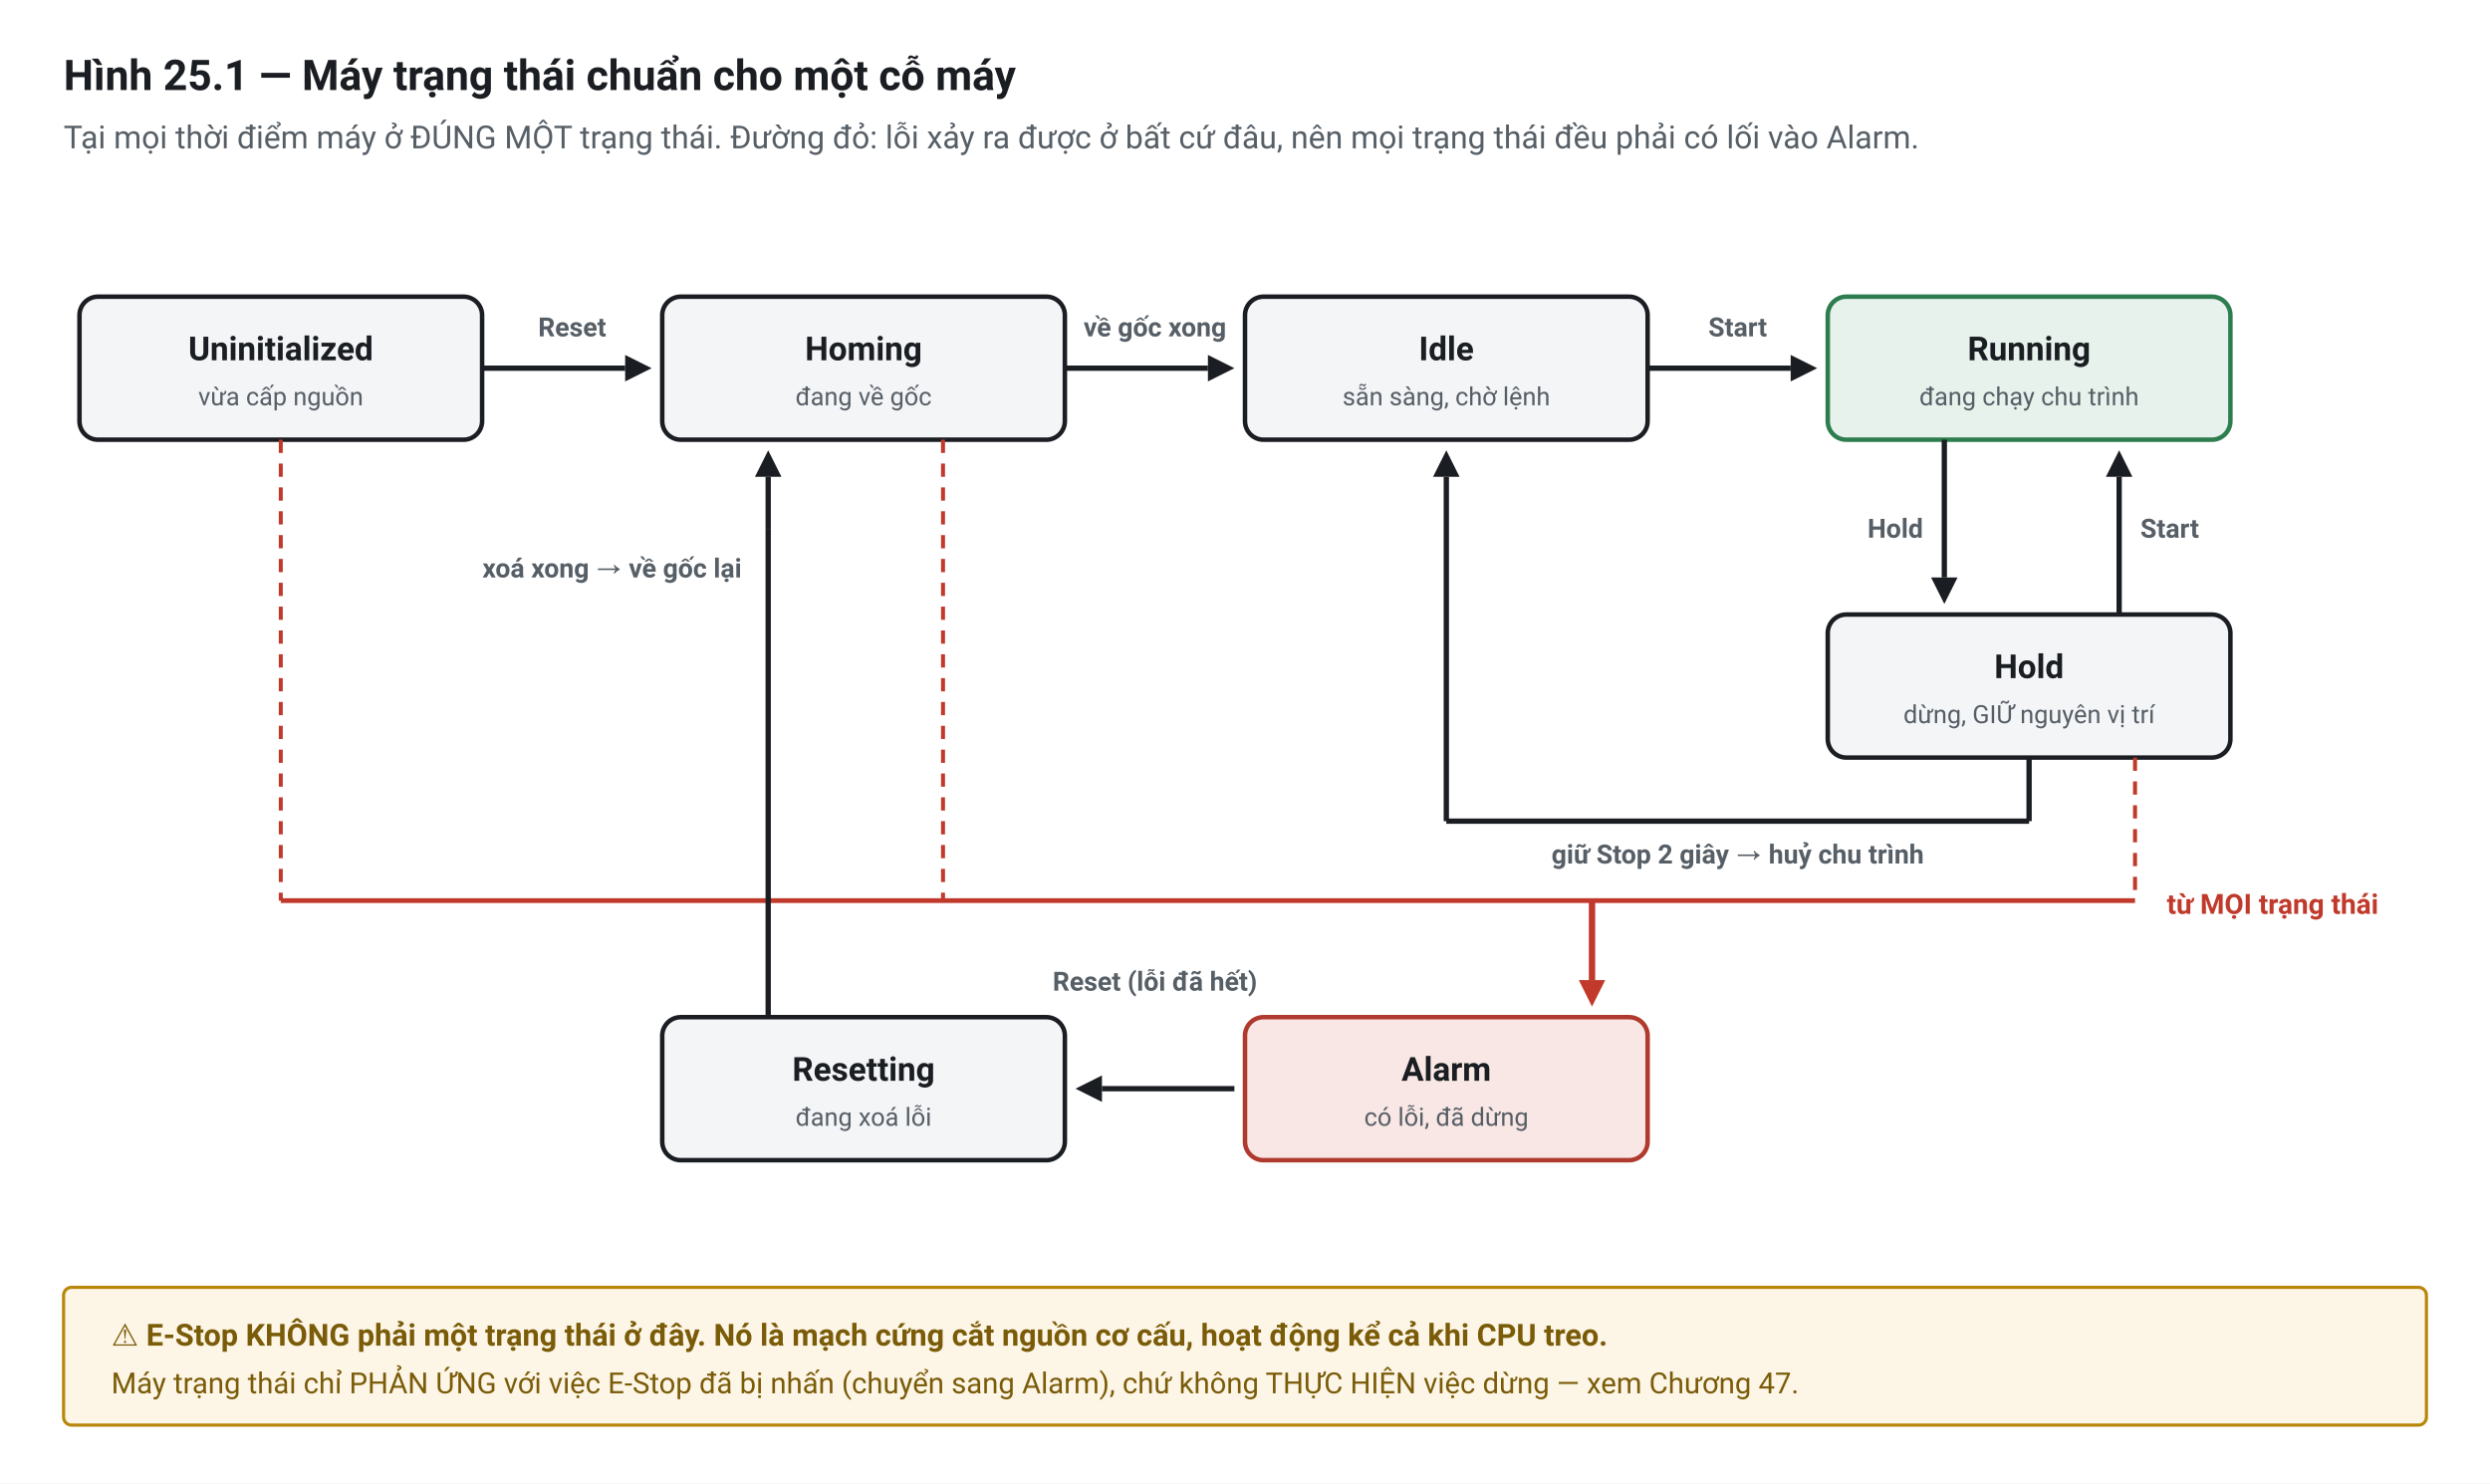
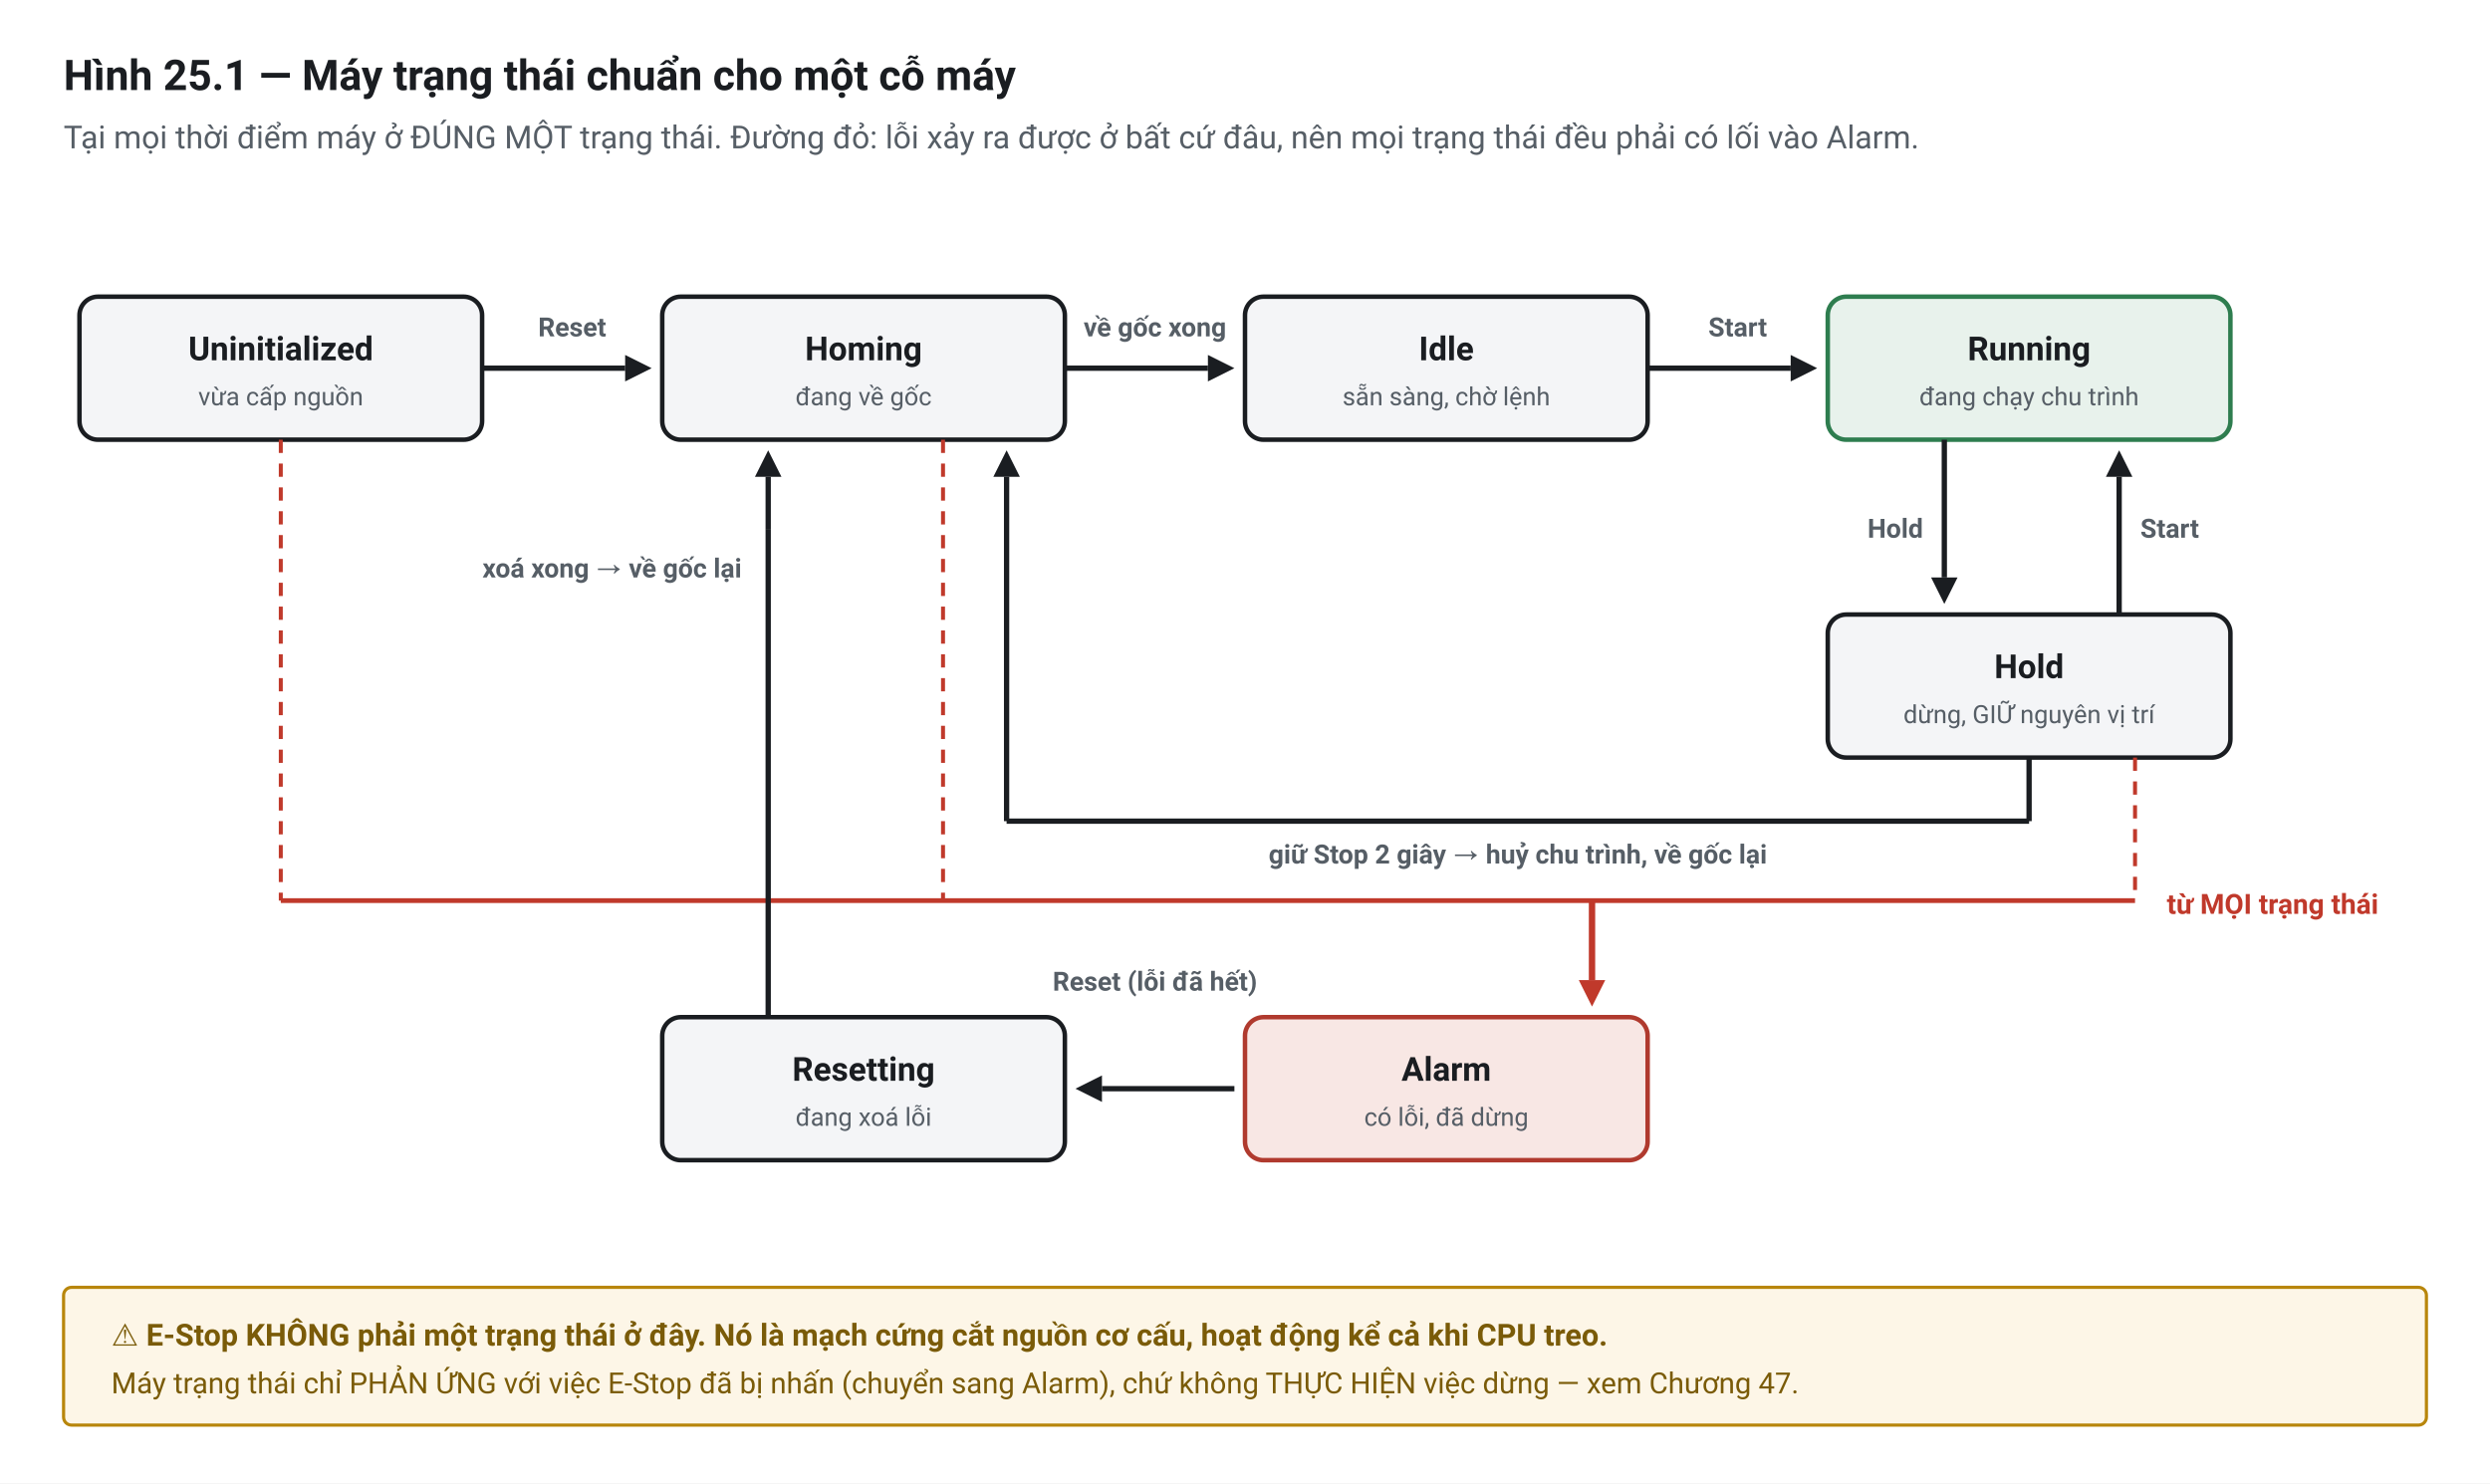
<svg xmlns="http://www.w3.org/2000/svg" viewBox="0 0 940 560" width="940" height="560">
  <rect width="940" height="560" fill="#FFFFFF" />
  <text x="24" y="34" font-family="Segoe UI,Roboto,Helvetica,Arial,sans-serif" font-size="16" font-weight="700" fill="#1A1D21" text-anchor="start">Hình 25.1 — Máy trạng thái chuẩn cho một cỗ máy</text>
  <text x="24" y="56" font-family="Segoe UI,Roboto,Helvetica,Arial,sans-serif" font-size="12" font-weight="400" fill="#565E66" text-anchor="start">Tại mọi thời điểm máy ở ĐÚNG MỘT trạng thái. Đường đỏ: lỗi xảy ra được ở bất cứ đâu, nên mọi trạng thái đều phải có lối vào Alarm.</text>
  <rect x="30" y="112" width="152" height="54" rx="7" fill="#F4F5F7" stroke="#1A1D21" stroke-width="1.7" />
  <text x="106" y="136" font-family="Segoe UI,Roboto,Helvetica,Arial,sans-serif" font-size="12.5" font-weight="700" fill="#1A1D21" text-anchor="middle">Uninitialized</text>
  <text x="106" y="153" font-family="Segoe UI,Roboto,Helvetica,Arial,sans-serif" font-size="9.5" font-weight="400" fill="#565E66" text-anchor="middle">vừa cấp nguồn</text>
  <rect x="250" y="112" width="152" height="54" rx="7" fill="#F4F5F7" stroke="#1A1D21" stroke-width="1.7" />
  <text x="326" y="136" font-family="Segoe UI,Roboto,Helvetica,Arial,sans-serif" font-size="12.5" font-weight="700" fill="#1A1D21" text-anchor="middle">Homing</text>
  <text x="326" y="153" font-family="Segoe UI,Roboto,Helvetica,Arial,sans-serif" font-size="9.5" font-weight="400" fill="#565E66" text-anchor="middle">đang về gốc</text>
  <rect x="470" y="112" width="152" height="54" rx="7" fill="#F4F5F7" stroke="#1A1D21" stroke-width="1.7" />
  <text x="546" y="136" font-family="Segoe UI,Roboto,Helvetica,Arial,sans-serif" font-size="12.5" font-weight="700" fill="#1A1D21" text-anchor="middle">Idle</text>
  <text x="546" y="153" font-family="Segoe UI,Roboto,Helvetica,Arial,sans-serif" font-size="9.5" font-weight="400" fill="#565E66" text-anchor="middle">sẵn sàng, chờ lệnh</text>
  <rect x="690" y="112" width="152" height="54" rx="7" fill="#E8F2EC" stroke="#2E7D4F" stroke-width="1.7" />
  <text x="766" y="136" font-family="Segoe UI,Roboto,Helvetica,Arial,sans-serif" font-size="12.5" font-weight="700" fill="#1A1D21" text-anchor="middle">Running</text>
  <text x="766" y="153" font-family="Segoe UI,Roboto,Helvetica,Arial,sans-serif" font-size="9.5" font-weight="400" fill="#565E66" text-anchor="middle">đang chạy chu trình</text>
  <rect x="690" y="232" width="152" height="54" rx="7" fill="#F4F5F7" stroke="#1A1D21" stroke-width="1.7" />
  <text x="766" y="256" font-family="Segoe UI,Roboto,Helvetica,Arial,sans-serif" font-size="12.5" font-weight="700" fill="#1A1D21" text-anchor="middle">Hold</text>
  <text x="766" y="273" font-family="Segoe UI,Roboto,Helvetica,Arial,sans-serif" font-size="9.5" font-weight="400" fill="#565E66" text-anchor="middle">dừng, GIỮ nguyên vị trí</text>
  <rect x="250" y="384" width="152" height="54" rx="7" fill="#F4F5F7" stroke="#1A1D21" stroke-width="1.7" />
  <text x="326" y="408" font-family="Segoe UI,Roboto,Helvetica,Arial,sans-serif" font-size="12.5" font-weight="700" fill="#1A1D21" text-anchor="middle">Resetting</text>
  <text x="326" y="425" font-family="Segoe UI,Roboto,Helvetica,Arial,sans-serif" font-size="9.5" font-weight="400" fill="#565E66" text-anchor="middle">đang xoá lỗi</text>
  <rect x="470" y="384" width="152" height="54" rx="7" fill="#F8E7E4" stroke="#B03A2E" stroke-width="1.7" />
  <text x="546" y="408" font-family="Segoe UI,Roboto,Helvetica,Arial,sans-serif" font-size="12.5" font-weight="700" fill="#1A1D21" text-anchor="middle">Alarm</text>
  <text x="546" y="425" font-family="Segoe UI,Roboto,Helvetica,Arial,sans-serif" font-size="9.5" font-weight="400" fill="#565E66" text-anchor="middle">có lỗi, đã dừng</text>
  <line x1="182" y1="139" x2="236" y2="139" stroke="#1A1D21" stroke-width="2" />
  <polygon points="246.0,139.0 236.0,144.0 236.0,134.0" fill="#1A1D21" />
  <text x="216" y="127" font-family="Segoe UI,Roboto,Helvetica,Arial,sans-serif" font-size="10" font-weight="600" fill="#565E66" text-anchor="middle">Reset</text>
  <line x1="402" y1="139" x2="456" y2="139" stroke="#1A1D21" stroke-width="2" />
  <polygon points="466.0,139.0 456.0,144.0 456.0,134.0" fill="#1A1D21" />
  <text x="436" y="127" font-family="Segoe UI,Roboto,Helvetica,Arial,sans-serif" font-size="10" font-weight="600" fill="#565E66" text-anchor="middle">về gốc xong</text>
  <line x1="622" y1="139" x2="676" y2="139" stroke="#1A1D21" stroke-width="2" />
  <polygon points="686.0,139.0 676.0,144.0 676.0,134.0" fill="#1A1D21" />
  <text x="656" y="127" font-family="Segoe UI,Roboto,Helvetica,Arial,sans-serif" font-size="10" font-weight="600" fill="#565E66" text-anchor="middle">Start</text>
  <line x1="734" y1="166" x2="734" y2="218" stroke="#1A1D21" stroke-width="2" />
  <polygon points="734.0,228.0 729.0,218.0 739.0,218.0" fill="#1A1D21" />
  <text x="726" y="203" font-family="Segoe UI,Roboto,Helvetica,Arial,sans-serif" font-size="10" font-weight="600" fill="#565E66" text-anchor="end">Hold</text>
  <line x1="800" y1="232" x2="800" y2="180" stroke="#1A1D21" stroke-width="2" />
  <polygon points="800.0,170.0 805.0,180.0 795.0,180.0" fill="#1A1D21" />
  <text x="808" y="203" font-family="Segoe UI,Roboto,Helvetica,Arial,sans-serif" font-size="10" font-weight="600" fill="#565E66" text-anchor="start">Start</text>
  <line x1="766" y1="286" x2="766" y2="310" stroke="#1A1D21" stroke-width="2" />
-   <line x1="766" y1="310" x2="546" y2="310" stroke="#1A1D21" stroke-width="2" />
-   <line x1="546" y1="310" x2="546" y2="180" stroke="#1A1D21" stroke-width="2" />
-   <polygon points="546.0,170.0 551.0,180.0 541.0,180.0" fill="#1A1D21" />
-   <text x="656" y="326" font-family="Segoe UI,Roboto,Helvetica,Arial,sans-serif" font-size="10" font-weight="600" fill="#565E66" text-anchor="middle">giữ Stop 2 giây → huỷ chu trình</text>
+   <line x1="766" y1="310" x2="380" y2="310" stroke="#1A1D21" stroke-width="2" />
+   <line x1="380" y1="310" x2="380" y2="180" stroke="#1A1D21" stroke-width="2" />
+   <polygon points="380.0,170.0 385.0,180.0 375.0,180.0" fill="#1A1D21" />
+   <text x="573" y="326" font-family="Segoe UI,Roboto,Helvetica,Arial,sans-serif" font-size="10" font-weight="600" fill="#565E66" text-anchor="middle">giữ Stop 2 giây → huỷ chu trình, về gốc lại</text>
  <line x1="106" y1="166" x2="106" y2="340" stroke="#C0392B" stroke-width="1.5" stroke-dasharray="5,4" />
  <line x1="356" y1="166" x2="356" y2="340" stroke="#C0392B" stroke-width="1.5" stroke-dasharray="5,4" />
  <line x1="806" y1="286" x2="806" y2="340" stroke="#C0392B" stroke-width="1.5" stroke-dasharray="5,4" />
  <line x1="106" y1="340" x2="806" y2="340" stroke="#C0392B" stroke-width="1.8" />
  <line x1="601" y1="340" x2="601" y2="370" stroke="#C0392B" stroke-width="2.4" />
  <polygon points="601.0,380.0 596.0,370.0 606.0,370.0" fill="#C0392B" />
  <text x="818" y="345" font-family="Segoe UI,Roboto,Helvetica,Arial,sans-serif" font-size="10.5" font-weight="700" fill="#C0392B" text-anchor="start">từ MỌI trạng thái</text>
  <line x1="466" y1="411" x2="416" y2="411" stroke="#1A1D21" stroke-width="2" />
  <polygon points="406.0,411.0 416.0,406.0 416.0,416.0" fill="#1A1D21" />
  <text x="436" y="374" font-family="Segoe UI,Roboto,Helvetica,Arial,sans-serif" font-size="10" font-weight="600" fill="#565E66" text-anchor="middle">Reset (lỗi đã hết)</text>
  <line x1="290" y1="384" x2="290" y2="200" stroke="#1A1D21" stroke-width="2" />
  <line x1="290" y1="200" x2="290" y2="180" stroke="#1A1D21" stroke-width="2" />
  <polygon points="290.0,170.0 295.0,180.0 285.0,180.0" fill="#1A1D21" />
  <text x="280" y="218" font-family="Segoe UI,Roboto,Helvetica,Arial,sans-serif" font-size="10" font-weight="600" fill="#565E66" text-anchor="end">xoá xong → về gốc lại</text>
  <rect x="24" y="486" width="892" height="52" rx="3" fill="#FDF6E7" stroke="#B8860B" stroke-width="1.2" />
  <text x="42" y="508" font-family="Segoe UI,Roboto,Helvetica,Arial,sans-serif" font-size="11.5" font-weight="600" fill="#7A5B08" text-anchor="start">⚠  E-Stop KHÔNG phải một trạng thái ở đây. Nó là mạch cứng cắt nguồn cơ cấu, hoạt động kể cả khi CPU treo.</text>
  <text x="42" y="526" font-family="Segoe UI,Roboto,Helvetica,Arial,sans-serif" font-size="11" font-weight="400" fill="#7A5B08" text-anchor="start">Máy trạng thái chỉ PHẢN ỨNG với việc E-Stop đã bị nhấn (chuyển sang Alarm), chứ không THỰC HIỆN việc dừng — xem Chương 47.</text>
</svg>
